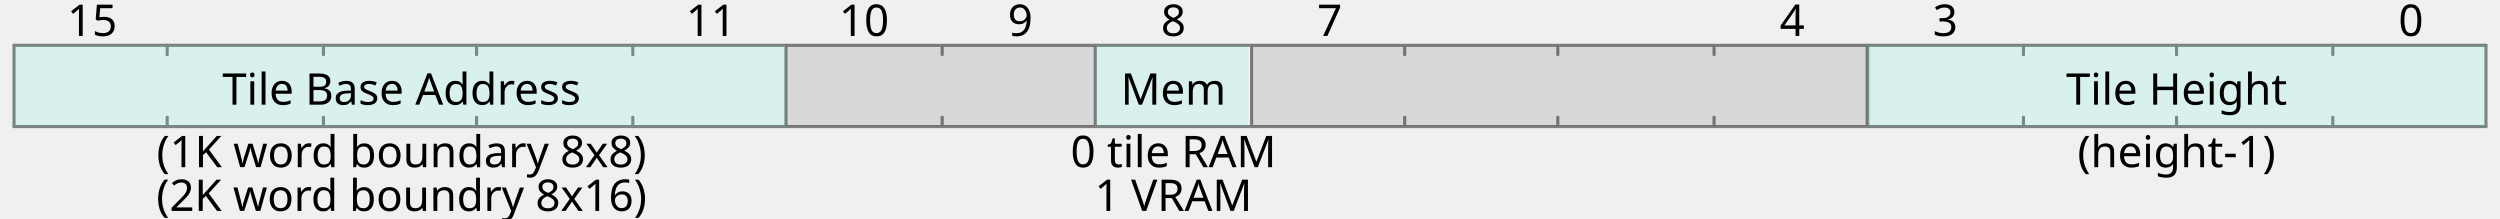
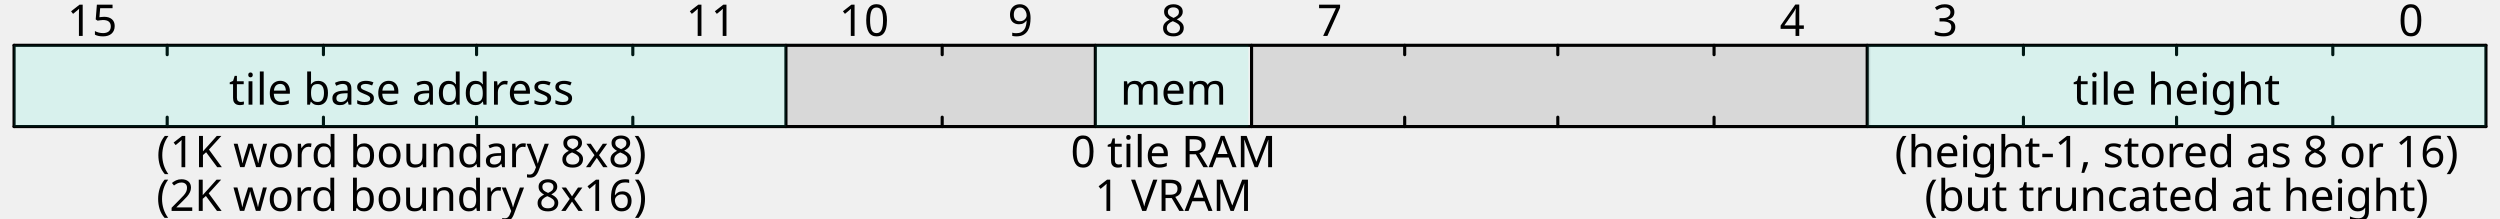
<svg xmlns="http://www.w3.org/2000/svg" width="800" height="70" viewBox="0 0 800 70" class="WaveDrom">
-   <style>
-             path {
-                 fill: #fff;
-             }
-     </style>
  <g transform="translate(0.5,0.5)" text-anchor="middle" font-size="14" font-family="sans-serif" font-weight="normal">
    <g transform="translate(4,14)">
-       <g stroke="grey" stroke-width="1" stroke-linecap="round">
+       <g stroke="black" stroke-width="1" stroke-linecap="round">
        <line x2="791" />
        <line y2="26" />
        <line x2="791" y1="26" y2="26" />
        <line x1="791" x2="791" y2="26" />
        <line x1="742" x2="742" y2="3" />
        <line x1="742" x2="742" y1="26" y2="23" />
        <line x1="692" x2="692" y2="3" />
        <line x1="692" x2="692" y1="26" y2="23" />
        <line x1="643" x2="643" y2="3" />
        <line x1="643" x2="643" y1="26" y2="23" />
        <line x1="593" x2="593" y2="26" />
        <line x1="544" x2="544" y2="3" />
        <line x1="544" x2="544" y1="26" y2="23" />
        <line x1="494" x2="494" y2="3" />
        <line x1="494" x2="494" y1="26" y2="23" />
        <line x1="445" x2="445" y2="3" />
        <line x1="445" x2="445" y1="26" y2="23" />
        <line x1="396" x2="396" y2="26" />
        <line x1="346" x2="346" y2="26" />
        <line x1="297" x2="297" y2="3" />
        <line x1="297" x2="297" y1="26" y2="23" />
        <line x1="247" x2="247" y2="26" />
        <line x1="198" x2="198" y2="3" />
        <line x1="198" x2="198" y1="26" y2="23" />
        <line x1="148" x2="148" y2="3" />
        <line x1="148" x2="148" y1="26" y2="23" />
        <line x1="99" x2="99" y2="3" />
        <line x1="99" x2="99" y1="26" y2="23" />
        <line x1="49" x2="49" y2="3" />
        <line x1="49" x2="49" y1="26" y2="23" />
      </g>
      <g>
        <g>
          <rect x="593" width="198" height="26" style="fill-opacity:0.1;fill:hsl(170,100%,50%)" />
          <rect x="396" width="198" height="26" style="fill-opacity:0.1" />
          <rect x="346" width="49" height="26" style="fill-opacity:0.1;fill:hsl(170,100%,50%)" />
          <rect x="247" width="99" height="26" style="fill-opacity:0.1" />
          <rect width="247" height="26" style="fill-opacity:0.1;fill:hsl(170,100%,50%)" />
        </g>
        <g transform="translate(25,-9)">
          <g transform="translate(742)">
            <text y="6">0</text>
          </g>
          <g transform="translate(593)">
            <text y="6">3</text>
          </g>
          <g transform="translate(544)">
            <text y="6">4</text>
          </g>
          <g transform="translate(396)">
            <text y="6">7</text>
          </g>
          <g transform="translate(346)">
            <text y="6">8</text>
          </g>
          <g transform="translate(297)">
            <text y="6">9</text>
          </g>
          <g transform="translate(247)">
            <text y="6">10</text>
          </g>
          <g transform="translate(198)">
            <text y="6">11</text>
          </g>
          <g transform="translate(0)">
            <text y="6">15</text>
          </g>
        </g>
        <g transform="translate(25,13)">
          <g transform="translate(667)">
            <text y="6">
-               <tspan>Tile Height</tspan>
+               <tspan>tile height</tspan>
            </text>
          </g>
          <g transform="translate(346)">
            <text y="6">
-               <tspan>Mem</tspan>
+               <tspan>mem</tspan>
            </text>
          </g>
          <g transform="translate(99)">
            <text y="6">
-               <tspan>Tile Base Address</tspan>
+               <tspan>tile base address</tspan>
            </text>
          </g>
        </g>
        <g transform="translate(25,33)">
-           <g transform="translate(667)">
-             <text y="6">
-               <tspan>(height-1)</tspan>
-             </text>
+           <g>
+             <g transform="translate(667)">
+               <text y="6">
+                 <tspan>(height-1, stored as 8 or 16)</tspan>
+               </text>
+             </g>
+             <g transform="translate(667,14)">
+               <text y="6">
+                 <tspan>(but truncated at height)</tspan>
+               </text>
+             </g>
          </g>
          <g>
            <g transform="translate(346)">
              <text y="6">
                <tspan>0 tile RAM</tspan>
              </text>
            </g>
            <g transform="translate(346,14)">
              <text y="6">
                <tspan>1 VRAM</tspan>
              </text>
            </g>
          </g>
          <g>
            <g transform="translate(99)">
              <text y="6">
                <tspan>(1K word boundary 8x8)</tspan>
              </text>
            </g>
            <g transform="translate(99,14)">
              <text y="6">
                <tspan>(2K word boundry 8x16)</tspan>
              </text>
            </g>
          </g>
        </g>
      </g>
    </g>
  </g>
</svg>
